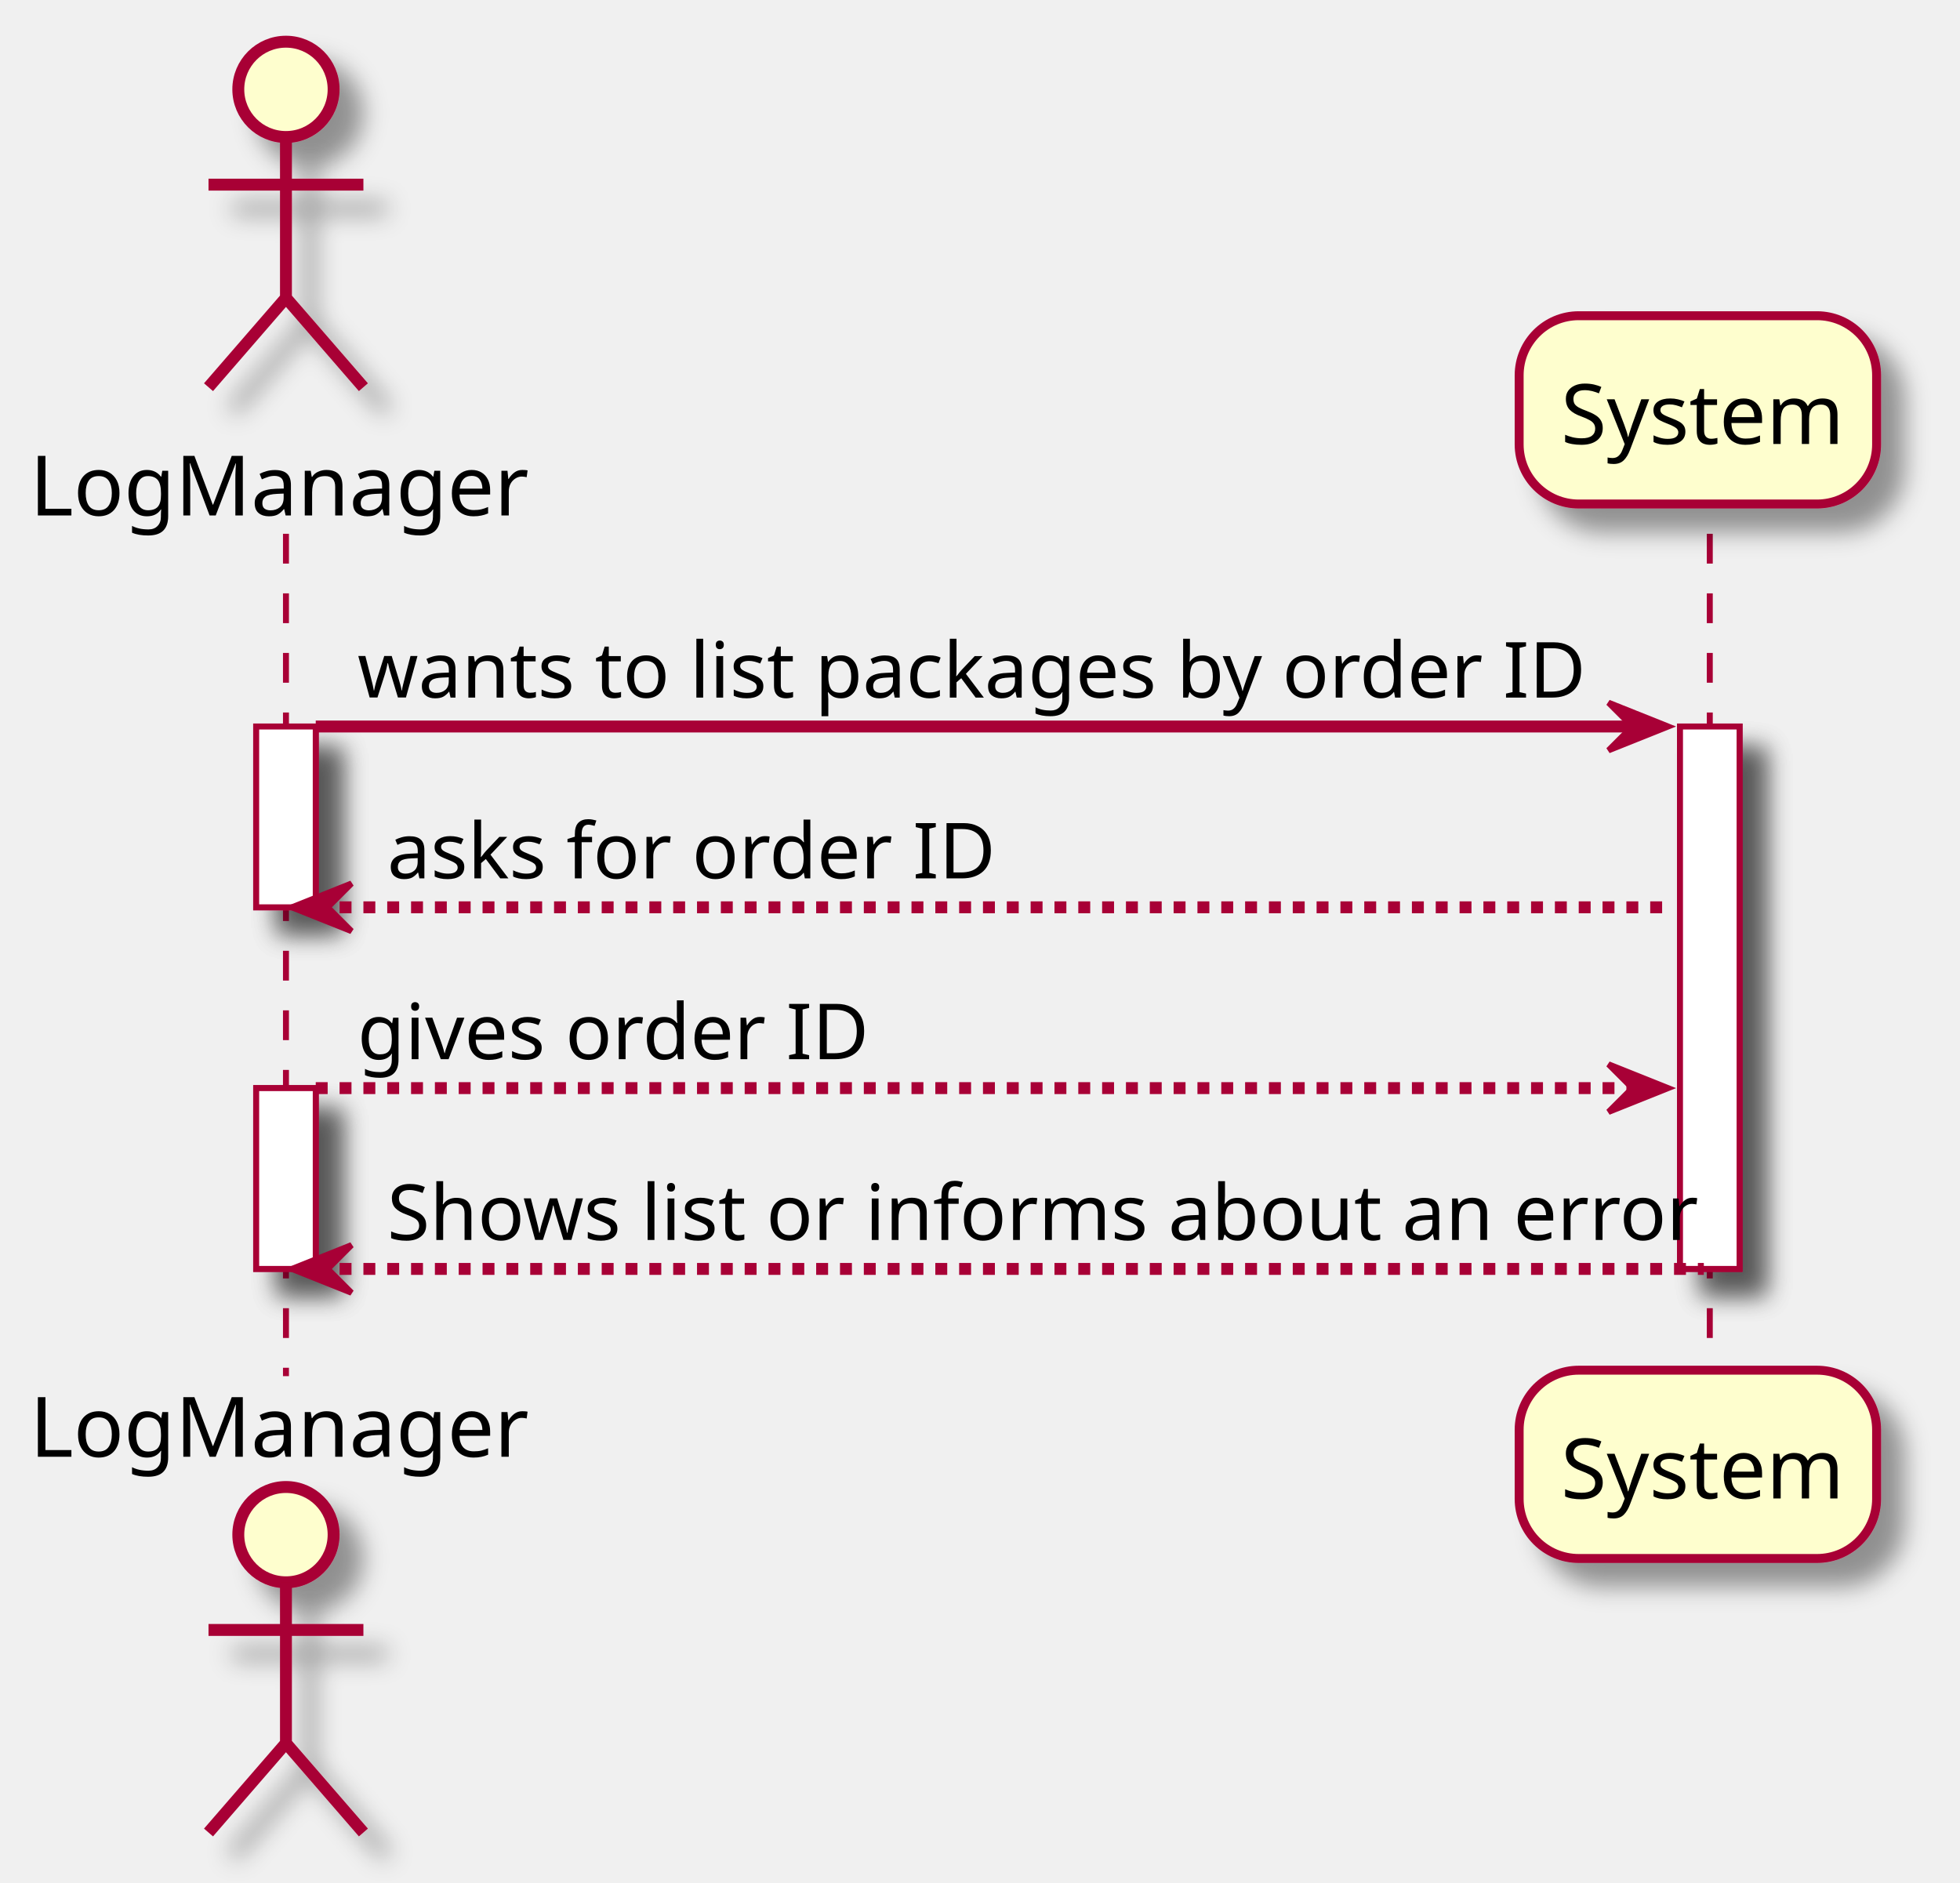
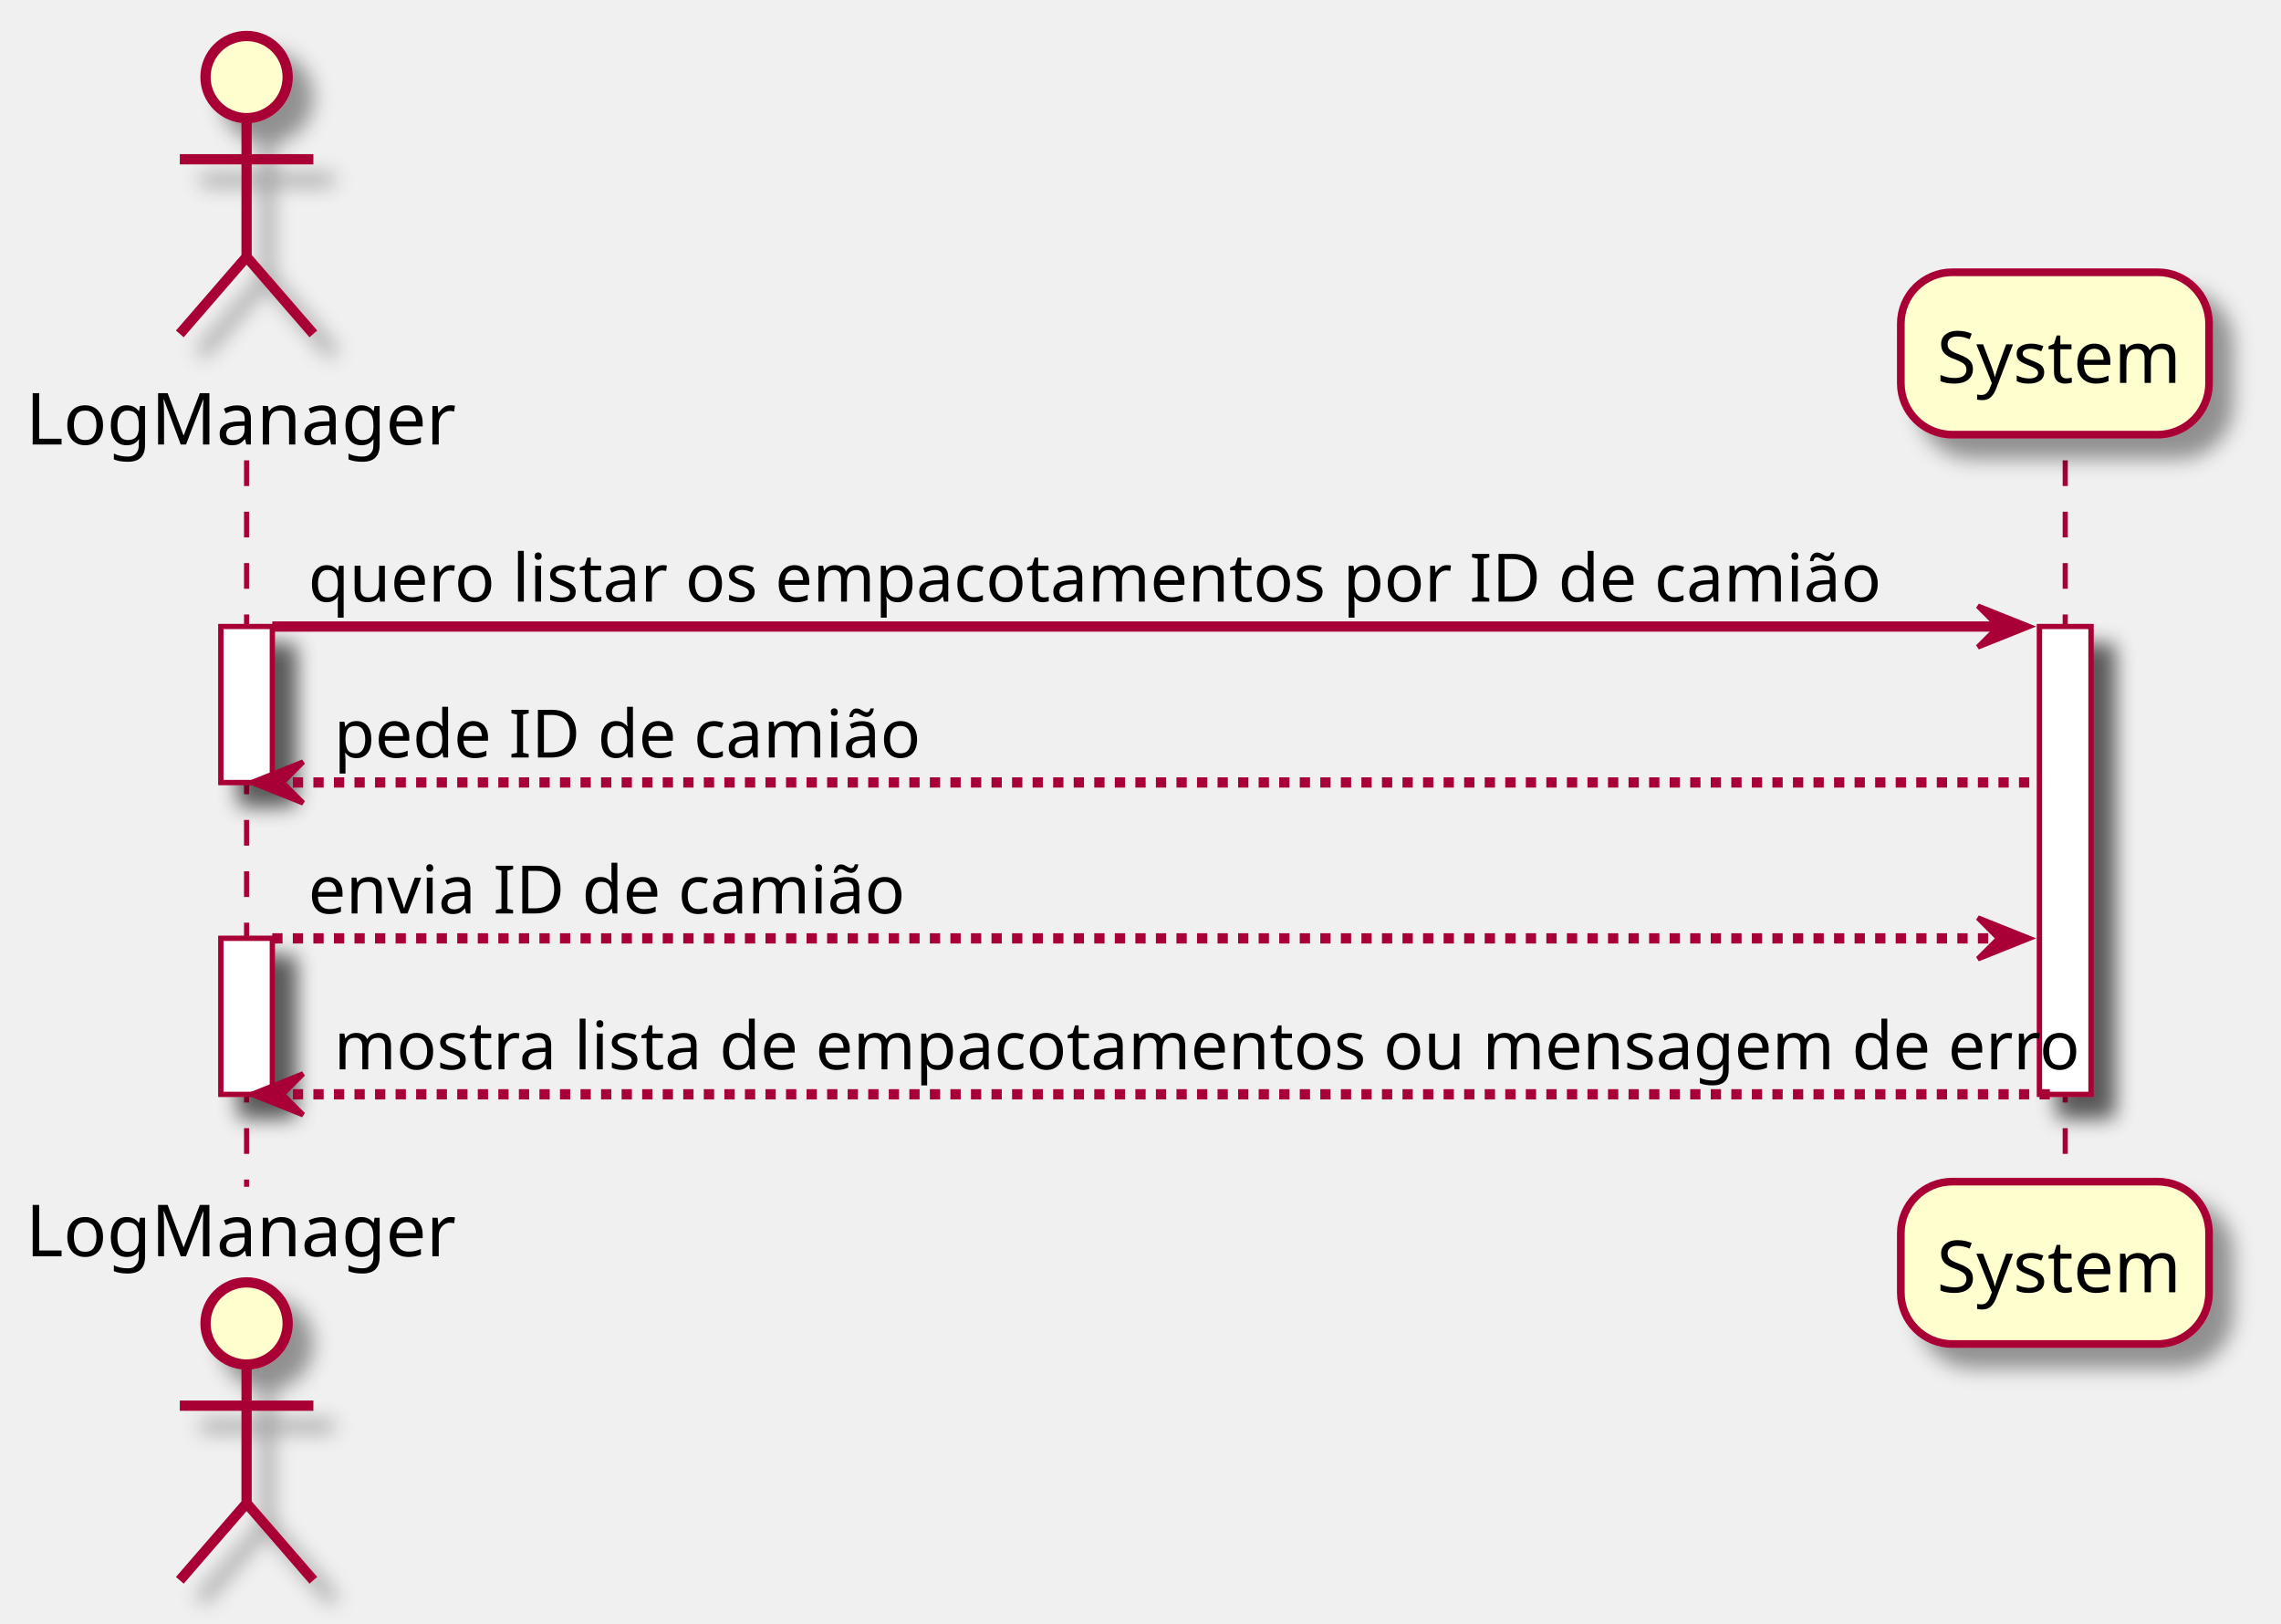
- <svg xmlns="http://www.w3.org/2000/svg" contentScriptType="application/ecmascript" contentStyleType="text/css" height="316px" preserveAspectRatio="none" style="width:329px;height:316px;background:#FFFFFF;" version="1.1" viewBox="0 0 329 316" width="329px" zoomAndPan="magnify">
+ <svg xmlns="http://www.w3.org/2000/svg" contentScriptType="application/ecmascript" contentStyleType="text/css" height="316px" preserveAspectRatio="none" style="width:444px;height:316px;background:#FFFFFF;" version="1.1" viewBox="0 0 444 316" width="444px" zoomAndPan="magnify">
  <defs>
-     <filter height="300%" id="fvqtebb400ef4" width="300%" x="-1" y="-1">
+     <filter height="300%" id="ft41g17blfe5w" width="300%" x="-1" y="-1">
      <feGaussianBlur result="blurOut" stdDeviation="2.0" />
      <feColorMatrix in="blurOut" result="blurOut2" type="matrix" values="0 0 0 0 0 0 0 0 0 0 0 0 0 0 0 0 0 0 .4 0" />
      <feOffset dx="4.0" dy="4.0" in="blurOut2" result="blurOut3" />
      <feBlend in="SourceGraphic" in2="blurOut3" mode="normal" />
    </filter>
  </defs>
  <g>
-     <rect fill="#FFFFFF" filter="url(#fvqtebb400ef4)" height="30.352" style="stroke:#A80036;stroke-width:1.0;" width="10" x="43" y="121.961" />
-     <rect fill="#FFFFFF" filter="url(#fvqtebb400ef4)" height="30.352" style="stroke:#A80036;stroke-width:1.0;" width="10" x="43" y="182.664" />
-     <rect fill="#FFFFFF" filter="url(#fvqtebb400ef4)" height="91.055" style="stroke:#A80036;stroke-width:1.0;" width="10" x="282" y="121.961" />
+     <rect fill="#FFFFFF" filter="url(#ft41g17blfe5w)" height="30.352" style="stroke:#A80036;stroke-width:1.0;" width="10" x="43" y="121.961" />
+     <rect fill="#FFFFFF" filter="url(#ft41g17blfe5w)" height="30.352" style="stroke:#A80036;stroke-width:1.0;" width="10" x="43" y="182.664" />
+     <rect fill="#FFFFFF" filter="url(#ft41g17blfe5w)" height="91.055" style="stroke:#A80036;stroke-width:1.0;" width="10" x="397" y="121.961" />
    <line style="stroke:#A80036;stroke-width:1.0;stroke-dasharray:5.0,5.0;" x1="48" x2="48" y1="89.609" y2="231.016" />
-     <line style="stroke:#A80036;stroke-width:1.0;stroke-dasharray:5.0,5.0;" x1="287" x2="287" y1="89.609" y2="231.016" />
+     <line style="stroke:#A80036;stroke-width:1.0;stroke-dasharray:5.0,5.0;" x1="402" x2="402" y1="89.609" y2="231.016" />
    <text fill="#000000" font-family="sans-serif" font-size="14" lengthAdjust="spacing" textLength="80" x="5" y="86.533">LogManager</text>
-     <ellipse cx="48" cy="15" fill="#FEFECE" filter="url(#fvqtebb400ef4)" rx="8" ry="8" style="stroke:#A80036;stroke-width:2.0;" />
-     <path d="M48,23 L48,50 M35,31 L61,31 M48,50 L35,65 M48,50 L61,65 " fill="none" filter="url(#fvqtebb400ef4)" style="stroke:#A80036;stroke-width:2.0;" />
+     <ellipse cx="48" cy="15" fill="#FEFECE" filter="url(#ft41g17blfe5w)" rx="8" ry="8" style="stroke:#A80036;stroke-width:2.0;" />
+     <path d="M48,23 L48,50 M35,31 L61,31 M48,50 L35,65 M48,50 L61,65 " fill="none" filter="url(#ft41g17blfe5w)" style="stroke:#A80036;stroke-width:2.0;" />
    <text fill="#000000" font-family="sans-serif" font-size="14" lengthAdjust="spacing" textLength="80" x="5" y="244.549">LogManager</text>
-     <ellipse cx="48" cy="257.625" fill="#FEFECE" filter="url(#fvqtebb400ef4)" rx="8" ry="8" style="stroke:#A80036;stroke-width:2.0;" />
-     <path d="M48,265.625 L48,292.625 M35,273.625 L61,273.625 M48,292.625 L35,307.625 M48,292.625 L61,307.625 " fill="none" filter="url(#fvqtebb400ef4)" style="stroke:#A80036;stroke-width:2.0;" />
-     <rect fill="#FEFECE" filter="url(#fvqtebb400ef4)" height="31.609" rx="10" ry="10" style="stroke:#A80036;stroke-width:1.5;" width="60" x="255" y="53" />
-     <text fill="#000000" font-family="sans-serif" font-size="14" lengthAdjust="spacing" textLength="46" x="262" y="74.533">System</text>
-     <rect fill="#FEFECE" filter="url(#fvqtebb400ef4)" height="31.609" rx="10" ry="10" style="stroke:#A80036;stroke-width:1.5;" width="60" x="255" y="230.016" />
-     <text fill="#000000" font-family="sans-serif" font-size="14" lengthAdjust="spacing" textLength="46" x="262" y="251.549">System</text>
-     <rect fill="#FFFFFF" filter="url(#fvqtebb400ef4)" height="30.352" style="stroke:#A80036;stroke-width:1.0;" width="10" x="43" y="121.961" />
-     <rect fill="#FFFFFF" filter="url(#fvqtebb400ef4)" height="30.352" style="stroke:#A80036;stroke-width:1.0;" width="10" x="43" y="182.664" />
-     <rect fill="#FFFFFF" filter="url(#fvqtebb400ef4)" height="91.055" style="stroke:#A80036;stroke-width:1.0;" width="10" x="282" y="121.961" />
-     <polygon fill="#A80036" points="270,117.961,280,121.961,270,125.961,274,121.961" style="stroke:#A80036;stroke-width:1.0;" />
-     <line style="stroke:#A80036;stroke-width:2.0;" x1="53" x2="276" y1="121.961" y2="121.961" />
-     <text fill="#000000" font-family="sans-serif" font-size="13" lengthAdjust="spacing" textLength="197" x="60" y="117.105">wants to list packages by order ID</text>
+     <ellipse cx="48" cy="257.625" fill="#FEFECE" filter="url(#ft41g17blfe5w)" rx="8" ry="8" style="stroke:#A80036;stroke-width:2.0;" />
+     <path d="M48,265.625 L48,292.625 M35,273.625 L61,273.625 M48,292.625 L35,307.625 M48,292.625 L61,307.625 " fill="none" filter="url(#ft41g17blfe5w)" style="stroke:#A80036;stroke-width:2.0;" />
+     <rect fill="#FEFECE" filter="url(#ft41g17blfe5w)" height="31.609" rx="10" ry="10" style="stroke:#A80036;stroke-width:1.5;" width="60" x="370" y="53" />
+     <text fill="#000000" font-family="sans-serif" font-size="14" lengthAdjust="spacing" textLength="46" x="377" y="74.533">System</text>
+     <rect fill="#FEFECE" filter="url(#ft41g17blfe5w)" height="31.609" rx="10" ry="10" style="stroke:#A80036;stroke-width:1.5;" width="60" x="370" y="230.016" />
+     <text fill="#000000" font-family="sans-serif" font-size="14" lengthAdjust="spacing" textLength="46" x="377" y="251.549">System</text>
+     <rect fill="#FFFFFF" filter="url(#ft41g17blfe5w)" height="30.352" style="stroke:#A80036;stroke-width:1.0;" width="10" x="43" y="121.961" />
+     <rect fill="#FFFFFF" filter="url(#ft41g17blfe5w)" height="30.352" style="stroke:#A80036;stroke-width:1.0;" width="10" x="43" y="182.664" />
+     <rect fill="#FFFFFF" filter="url(#ft41g17blfe5w)" height="91.055" style="stroke:#A80036;stroke-width:1.0;" width="10" x="397" y="121.961" />
+     <polygon fill="#A80036" points="385,117.961,395,121.961,385,125.961,389,121.961" style="stroke:#A80036;stroke-width:1.0;" />
+     <line style="stroke:#A80036;stroke-width:2.0;" x1="53" x2="391" y1="121.961" y2="121.961" />
+     <text fill="#000000" font-family="sans-serif" font-size="13" lengthAdjust="spacing" textLength="288" x="60" y="117.105">quero listar os empacotamentos por ID de camião</text>
    <polygon fill="#A80036" points="59,148.312,49,152.312,59,156.312,55,152.312" style="stroke:#A80036;stroke-width:1.0;" />
-     <line style="stroke:#A80036;stroke-width:2.0;stroke-dasharray:2.0,2.0;" x1="53" x2="281" y1="152.312" y2="152.312" />
-     <text fill="#000000" font-family="sans-serif" font-size="13" lengthAdjust="spacing" textLength="95" x="65" y="147.456">asks for order ID</text>
-     <polygon fill="#A80036" points="270,178.664,280,182.664,270,186.664,274,182.664" style="stroke:#A80036;stroke-width:1.0;" />
-     <line style="stroke:#A80036;stroke-width:2.0;stroke-dasharray:2.0,2.0;" x1="53" x2="276" y1="182.664" y2="182.664" />
-     <text fill="#000000" font-family="sans-serif" font-size="13" lengthAdjust="spacing" textLength="78" x="60" y="177.808">gives order ID</text>
+     <line style="stroke:#A80036;stroke-width:2.0;stroke-dasharray:2.0,2.0;" x1="53" x2="396" y1="152.312" y2="152.312" />
+     <text fill="#000000" font-family="sans-serif" font-size="13" lengthAdjust="spacing" textLength="108" x="65" y="147.456">pede ID de camião</text>
+     <polygon fill="#A80036" points="385,178.664,395,182.664,385,186.664,389,182.664" style="stroke:#A80036;stroke-width:1.0;" />
+     <line style="stroke:#A80036;stroke-width:2.0;stroke-dasharray:2.0,2.0;" x1="53" x2="391" y1="182.664" y2="182.664" />
+     <text fill="#000000" font-family="sans-serif" font-size="13" lengthAdjust="spacing" textLength="109" x="60" y="177.808">envia ID de camião</text>
    <polygon fill="#A80036" points="59,209.016,49,213.016,59,217.016,55,213.016" style="stroke:#A80036;stroke-width:1.0;" />
-     <line style="stroke:#A80036;stroke-width:2.0;stroke-dasharray:2.0,2.0;" x1="53" x2="286" y1="213.016" y2="213.016" />
-     <text fill="#000000" font-family="sans-serif" font-size="13" lengthAdjust="spacing" textLength="205" x="65" y="208.159">Shows list or informs about an error</text>
+     <line style="stroke:#A80036;stroke-width:2.0;stroke-dasharray:2.0,2.0;" x1="53" x2="401" y1="213.016" y2="213.016" />
+     <text fill="#000000" font-family="sans-serif" font-size="13" lengthAdjust="spacing" textLength="320" x="65" y="208.159">mostra lista de empacotamentos ou mensagem de erro</text>
  </g>
</svg>
